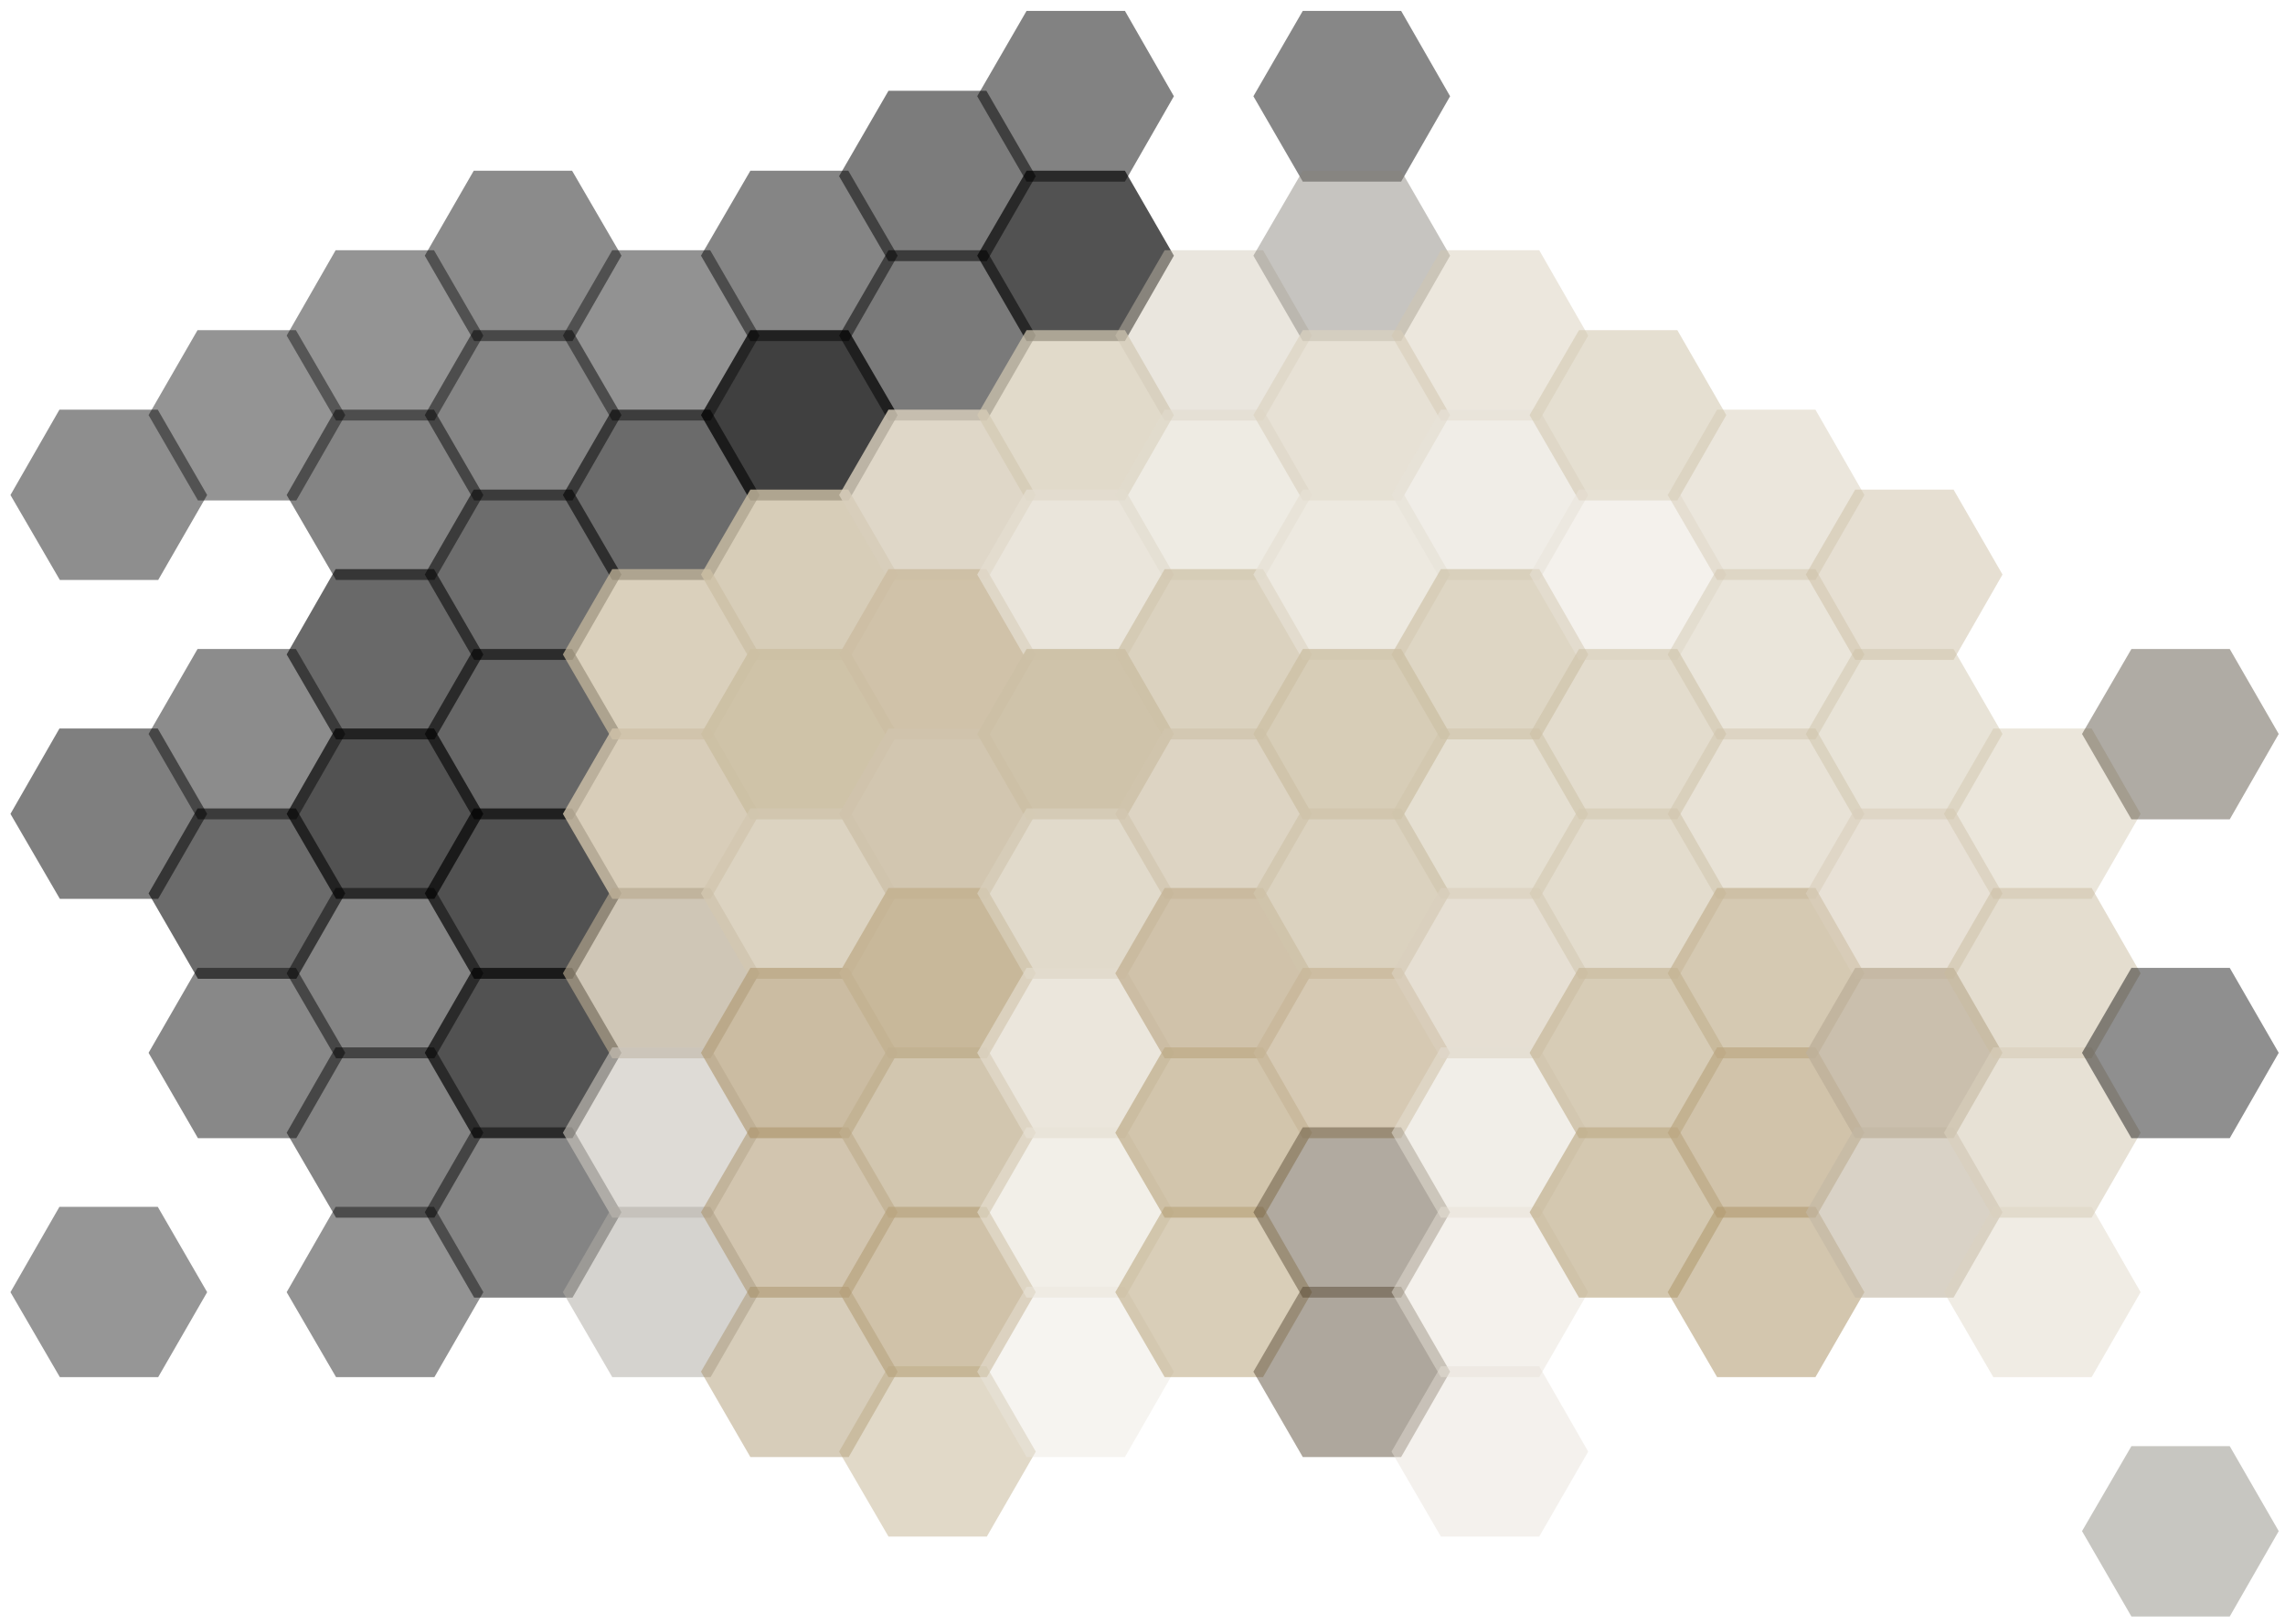
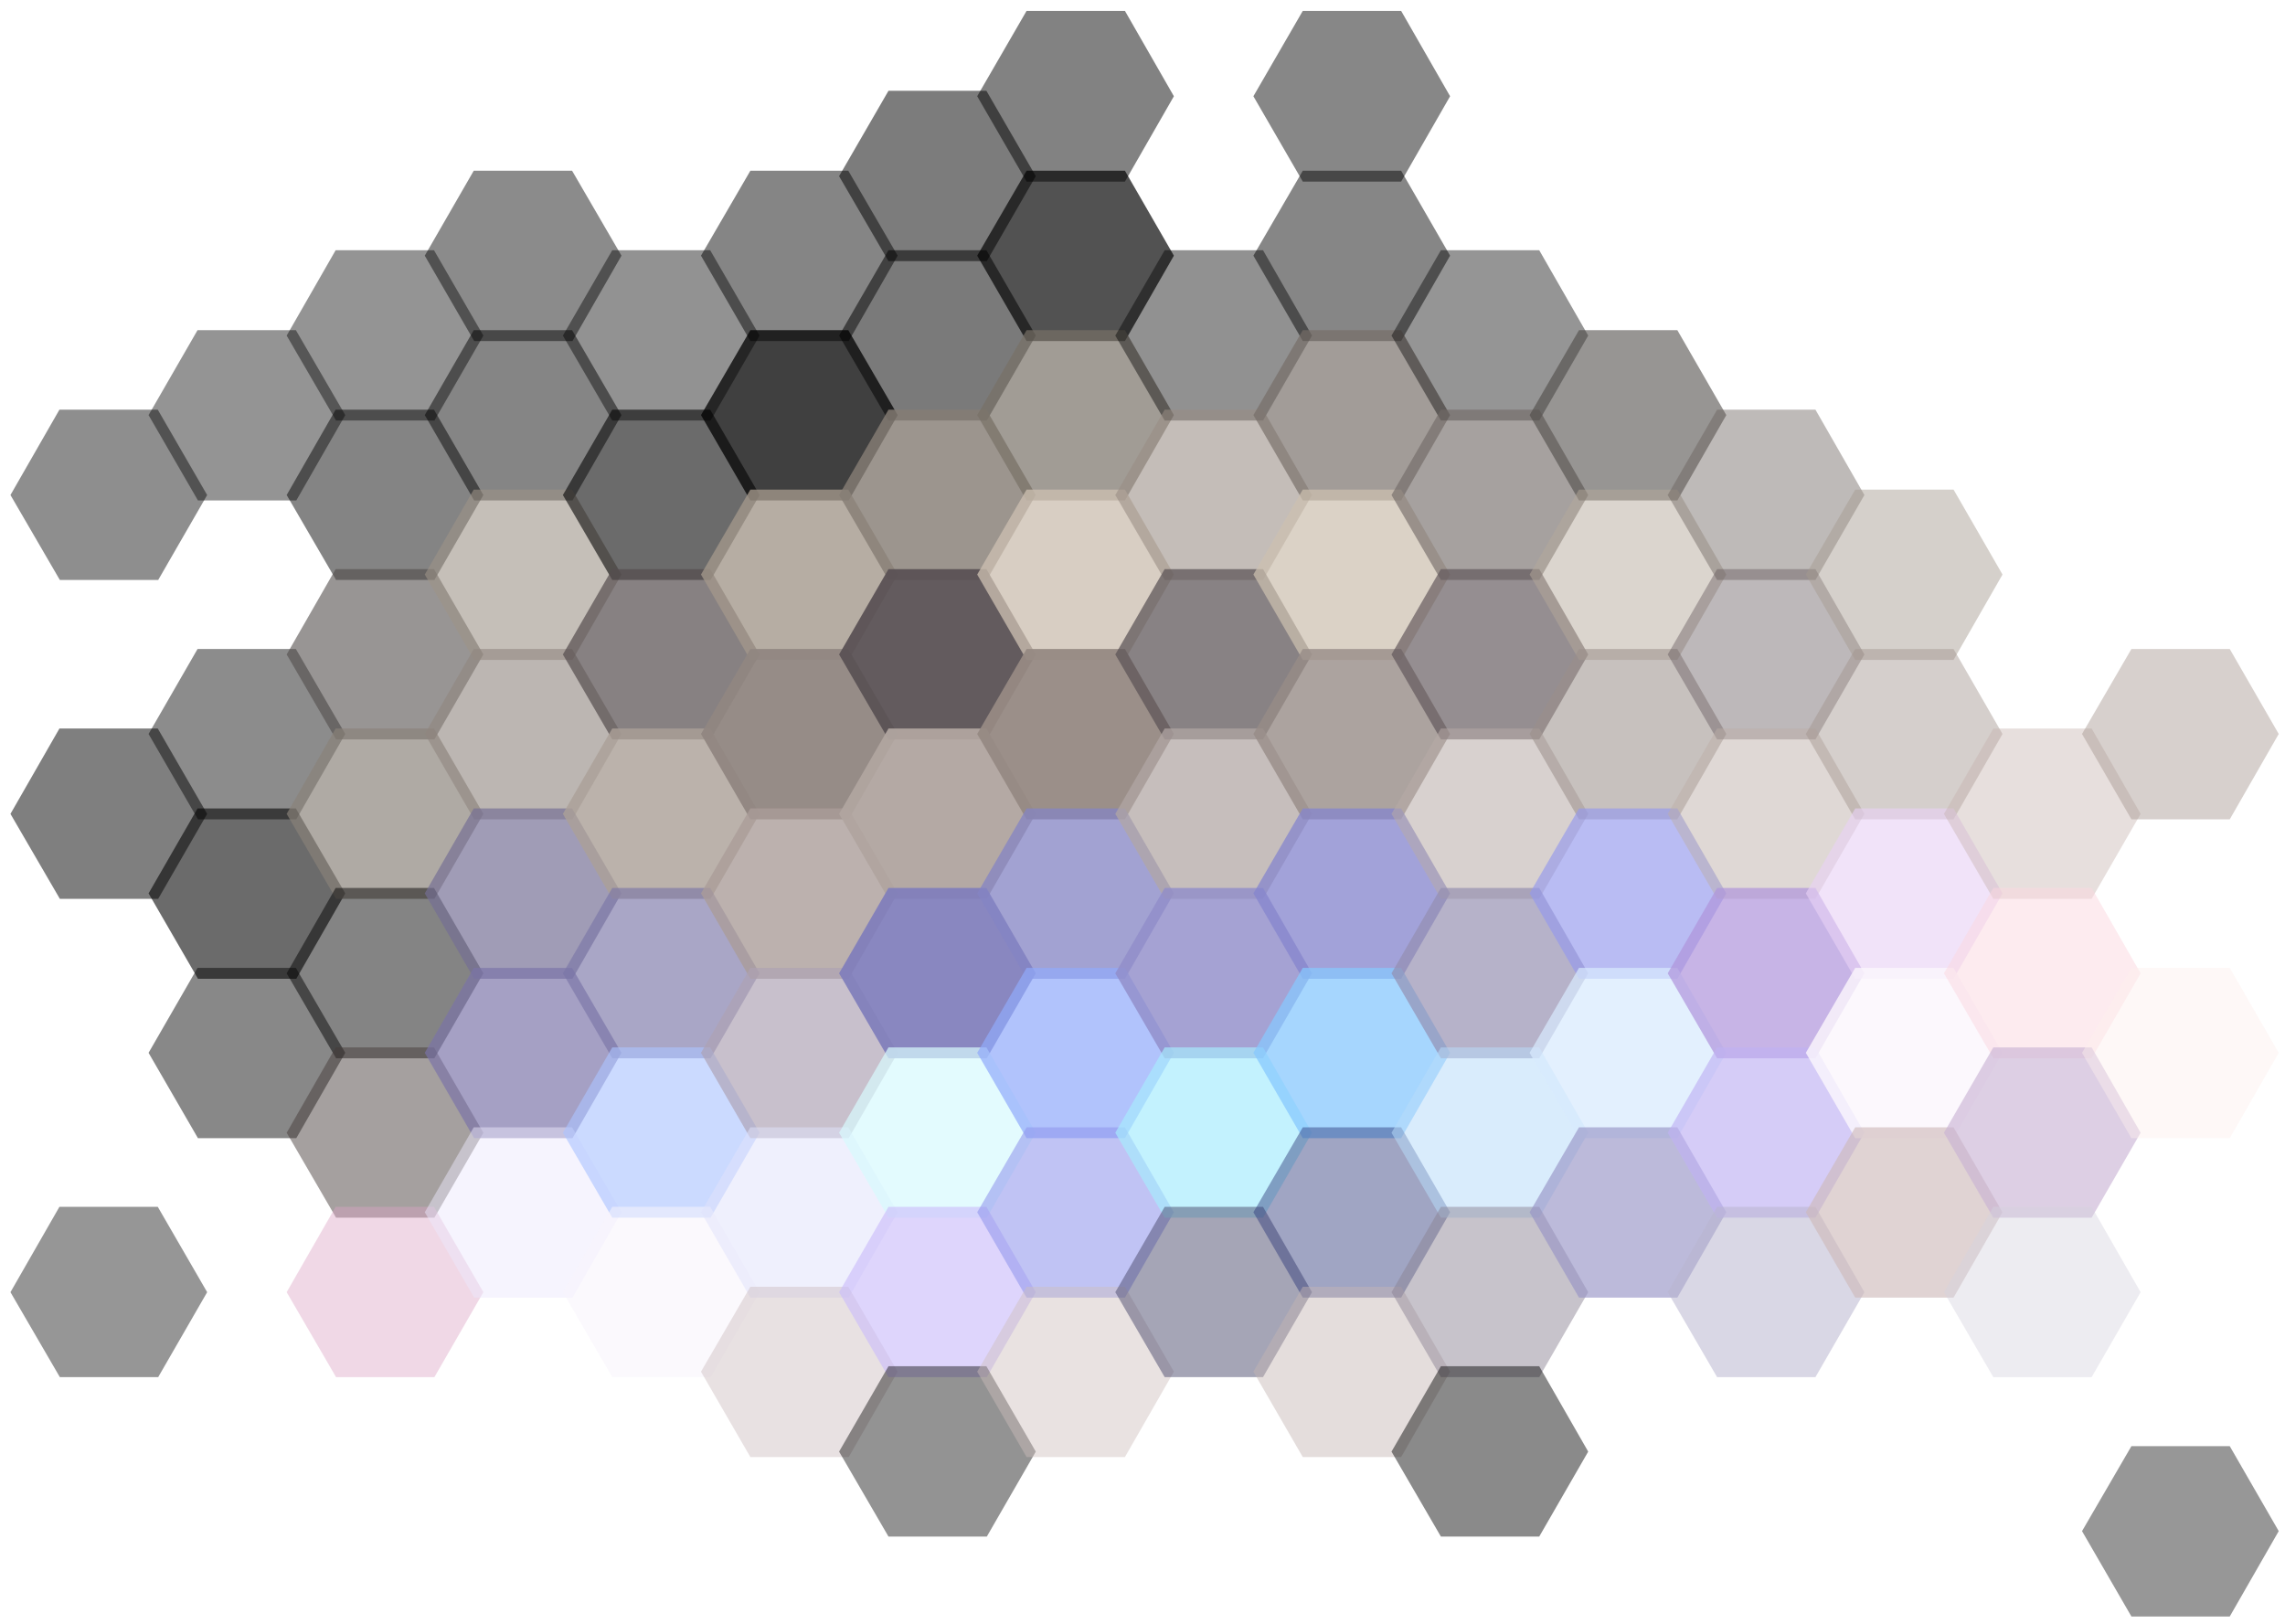
<svg xmlns="http://www.w3.org/2000/svg" viewBox="7 -23 546 388" width="546" height="388">
  <polygon points="56.5,95.3 44.8,115.6 21.3,115.6 9.5,95.3 21.2,74.9 44.7,74.9" fill="rgb(0,0,0)" fill-opacity="0.445" />
  <polygon points="56.5,171.5 44.8,191.8 21.3,191.8 9.5,171.5 21.2,151.1 44.7,151.1" fill="rgb(0,0,0)" fill-opacity="0.503" />
  <polygon points="56.5,285.8 44.8,306.1 21.3,306.1 9.5,285.8 21.2,265.4 44.7,265.4" fill="rgb(0,0,0)" fill-opacity="0.414" />
  <polygon points="89.5,76.2 77.8,96.6 54.3,96.6 42.5,76.2 54.2,55.9 77.7,55.9" fill="rgb(0,0,0)" fill-opacity="0.418" />
  <polygon points="89.5,152.4 77.8,172.8 54.3,172.8 42.5,152.4 54.2,132.1 77.7,132.1" fill="rgb(0,0,0)" fill-opacity="0.451" />
  <polygon points="89.5,190.5 77.8,210.9 54.3,210.9 42.5,190.5 54.2,170.2 77.7,170.2" fill="rgb(0,0,0)" fill-opacity="0.580" />
  <polygon points="89.5,228.6 77.8,249.0 54.3,249.0 42.5,228.6 54.2,208.3 77.7,208.3" fill="rgb(0,0,0)" fill-opacity="0.466" />
  <polygon points="122.5,57.2 110.8,77.5 87.3,77.5 75.5,57.2 87.2,36.8 110.7,36.8" fill="rgb(0,0,0)" fill-opacity="0.419" />
  <polygon points="122.5,95.3 110.8,115.6 87.3,115.6 75.5,95.3 87.2,74.9 110.7,74.9" fill="rgb(0,0,0)" fill-opacity="0.484" />
-   <polygon points="122.5,133.4 110.8,153.7 87.3,153.7 75.5,133.4 87.2,113.0 110.7,113.0" fill="rgb(0,0,0)" fill-opacity="0.588" />
-   <polygon points="122.5,171.5 110.8,191.8 87.3,191.8 75.5,171.5 87.2,151.1 110.7,151.1" fill="rgb(0,0,0)" fill-opacity="0.676" />
+   <polygon points="122.5,133.4 110.8,153.7 87.3,153.7 75.5,133.4 87.2,113.0 110.7,113.0" fill="rgb(81,75,73)" fill-opacity="0.588" />
+   <polygon points="122.5,171.5 110.8,191.8 87.3,191.8 75.5,171.5 87.2,151.1 110.7,151.1" fill="rgb(138,130,122)" fill-opacity="0.676" />
  <polygon points="122.5,209.6 110.8,229.9 87.3,229.9 75.5,209.6 87.2,189.2 110.7,189.2" fill="rgb(0,0,0)" fill-opacity="0.484" />
-   <polygon points="122.5,247.7 110.8,268.0 87.3,268.0 75.5,247.7 87.2,227.3 110.7,227.3" fill="rgb(0,0,0)" fill-opacity="0.482" />
-   <polygon points="122.5,285.8 110.8,306.1 87.3,306.1 75.5,285.8 87.2,265.4 110.7,265.4" fill="rgb(0,0,0)" fill-opacity="0.422" />
+   <polygon points="122.5,247.7 110.8,268.0 87.3,268.0 75.5,247.7 87.2,227.3 110.7,227.3" fill="rgb(69,58,56)" fill-opacity="0.482" />
+   <polygon points="122.5,285.8 110.8,306.1 87.3,306.1 75.5,285.8 87.2,265.4 110.7,265.4" fill="rgb(220,163,197)" fill-opacity="0.422" />
  <polygon points="155.5,38.1 143.8,58.5 120.3,58.5 108.5,38.1 120.2,17.8 143.7,17.8" fill="rgb(0,0,0)" fill-opacity="0.455" />
  <polygon points="155.5,76.2 143.8,96.6 120.3,96.6 108.5,76.2 120.2,55.9 143.7,55.9" fill="rgb(0,0,0)" fill-opacity="0.480" />
-   <polygon points="155.5,114.3 143.8,134.7 120.3,134.7 108.5,114.3 120.2,94.0 143.7,94.0" fill="rgb(9,9,9)" fill-opacity="0.590" />
-   <polygon points="155.5,152.4 143.8,172.8 120.3,172.8 108.5,152.4 120.2,132.1 143.7,132.1" fill="rgb(0,0,0)" fill-opacity="0.601" />
-   <polygon points="155.5,190.5 143.8,210.9 120.3,210.9 108.5,190.5 120.2,170.2 143.7,170.2" fill="rgb(0,0,0)" fill-opacity="0.680" />
-   <polygon points="155.5,228.6 143.8,249.0 120.3,249.0 108.5,228.6 120.2,208.3 143.7,208.3" fill="rgb(0,0,0)" fill-opacity="0.678" />
-   <polygon points="155.5,266.7 143.8,287.1 120.3,287.1 108.5,266.7 120.2,246.4 143.7,246.4" fill="rgb(0,0,0)" fill-opacity="0.483" />
+   <polygon points="155.5,114.3 143.8,134.7 120.3,134.7 108.5,114.3 120.2,94.0 143.7,94.0" fill="rgb(158,148,136)" fill-opacity="0.590" />
+   <polygon points="155.5,152.4 143.8,172.8 120.3,172.8 108.5,152.4 120.2,132.1 143.7,132.1" fill="rgb(143,133,127)" fill-opacity="0.601" />
+   <polygon points="155.5,190.5 143.8,210.9 120.3,210.9 108.5,190.5 120.2,170.2 143.7,170.2" fill="rgb(116,110,149)" fill-opacity="0.680" />
+   <polygon points="155.5,228.6 143.8,249.0 120.3,249.0 108.5,228.6 120.2,208.3 143.7,208.3" fill="rgb(122,115,168)" fill-opacity="0.678" />
+   <polygon points="155.5,266.7 143.8,287.1 120.3,287.1 108.5,266.7 120.2,246.4 143.7,246.4" fill="rgb(236,232,252)" fill-opacity="0.483" />
  <polygon points="188.5,57.2 176.8,77.5 153.3,77.5 141.5,57.2 153.3,36.8 176.7,36.8" fill="rgb(0,0,0)" fill-opacity="0.428" />
  <polygon points="188.5,95.3 176.8,115.6 153.3,115.6 141.5,95.3 153.3,74.9 176.7,74.9" fill="rgb(0,0,0)" fill-opacity="0.581" />
-   <polygon points="188.5,133.4 176.8,153.7 153.3,153.7 141.5,133.4 153.3,113.0 176.7,113.0" fill="rgb(203,189,161)" fill-opacity="0.705" />
-   <polygon points="188.5,171.5 176.8,191.8 153.3,191.8 141.5,171.5 153.3,151.1 176.7,151.1" fill="rgb(207,194,169)" fill-opacity="0.811" />
-   <polygon points="188.5,209.6 176.8,229.9 153.3,229.9 141.5,209.6 153.3,189.2 176.7,189.2" fill="rgb(181,168,143)" fill-opacity="0.645" />
-   <polygon points="188.5,247.7 176.8,268.0 153.3,268.0 141.5,247.7 153.3,227.3 176.7,227.3" fill="rgb(201,197,189)" fill-opacity="0.620" />
-   <polygon points="188.5,285.8 176.8,306.1 153.3,306.1 141.5,285.8 153.3,265.4 176.7,265.4" fill="rgb(177,173,165)" fill-opacity="0.533" />
+   <polygon points="188.5,133.4 176.8,153.7 153.3,153.7 141.5,133.4 153.3,113.0 176.7,113.0" fill="rgb(85,77,79)" fill-opacity="0.705" />
+   <polygon points="188.5,171.5 176.8,191.8 153.3,191.8 141.5,171.5 153.3,151.1 176.7,151.1" fill="rgb(171,160,152)" fill-opacity="0.811" />
+   <polygon points="188.5,209.6 176.8,229.9 153.3,229.9 141.5,209.6 153.3,189.2 176.7,189.2" fill="rgb(123,118,168)" fill-opacity="0.645" />
+   <polygon points="188.5,247.7 176.8,268.0 153.3,268.0 141.5,247.7 153.3,227.3 176.7,227.3" fill="rgb(171,196,254)" fill-opacity="0.620" />
+   <polygon points="188.5,285.8 176.8,306.1 153.3,306.1 141.5,285.8 153.3,265.4 176.7,265.4" fill="rgb(247,244,252)" fill-opacity="0.533" />
  <polygon points="221.5,38.1 209.8,58.5 186.3,58.5 174.5,38.1 186.3,17.8 209.7,17.8" fill="rgb(0,0,0)" fill-opacity="0.479" />
  <polygon points="221.5,76.2 209.8,96.6 186.3,96.6 174.5,76.2 186.3,55.9 209.7,55.9" fill="rgb(0,0,0)" fill-opacity="0.748" />
-   <polygon points="221.5,114.3 209.8,134.7 186.3,134.7 174.5,114.3 186.3,94.0 209.7,94.0" fill="rgb(205,192,165)" fill-opacity="0.786" />
-   <polygon points="221.5,152.4 209.8,172.8 186.3,172.8 174.5,152.4 186.3,132.1 209.7,132.1" fill="rgb(205,192,164)" fill-opacity="0.950" />
-   <polygon points="221.5,190.5 209.8,210.9 186.3,210.9 174.5,190.5 186.3,170.2 209.7,170.2" fill="rgb(211,199,176)" fill-opacity="0.788" />
-   <polygon points="221.5,228.6 209.8,249.0 186.3,249.0 174.5,228.6 186.3,208.3 209.7,208.3" fill="rgb(178,156,117)" fill-opacity="0.674" />
-   <polygon points="221.5,266.7 209.8,287.1 186.3,287.1 174.5,266.7 186.3,246.4 209.7,246.4" fill="rgb(169,144,102)" fill-opacity="0.517" />
-   <polygon points="221.5,304.8 209.8,325.2 186.3,325.2 174.5,304.8 186.3,284.5 209.7,284.5" fill="rgb(160,135,91)" fill-opacity="0.421" />
+   <polygon points="221.5,114.3 209.8,134.7 186.3,134.7 174.5,114.3 186.3,94.0 209.7,94.0" fill="rgb(163,152,139)" fill-opacity="0.786" />
+   <polygon points="221.5,152.4 209.8,172.8 186.3,172.8 174.5,152.4 186.3,132.1 209.7,132.1" fill="rgb(145,135,129)" fill-opacity="0.950" />
+   <polygon points="221.5,190.5 209.8,210.9 186.3,210.9 174.5,190.5 186.3,170.2 209.7,170.2" fill="rgb(170,156,152)" fill-opacity="0.788" />
+   <polygon points="221.5,228.6 209.8,249.0 186.3,249.0 174.5,228.6 186.3,208.3 209.7,208.3" fill="rgb(173,162,179)" fill-opacity="0.674" />
+   <polygon points="221.5,266.7 209.8,287.1 186.3,287.1 174.5,266.7 186.3,246.4 209.7,246.4" fill="rgb(224,226,251)" fill-opacity="0.517" />
+   <polygon points="221.5,304.8 209.8,325.2 186.3,325.2 174.5,304.8 186.3,284.5 209.7,284.5" fill="rgb(201,183,185)" fill-opacity="0.421" />
  <polygon points="254.5,19.1 242.8,39.4 219.3,39.4 207.5,19.1 219.3,-1.3 242.7,-1.3" fill="rgb(0,0,0)" fill-opacity="0.513" />
  <polygon points="254.5,57.2 242.8,77.5 219.3,77.5 207.5,57.2 219.3,36.8 242.7,36.8" fill="rgb(0,0,0)" fill-opacity="0.521" />
-   <polygon points="254.5,95.3 242.8,115.6 219.3,115.6 207.5,95.3 219.3,74.9 242.7,74.9" fill="rgb(216,206,187)" fill-opacity="0.816" />
-   <polygon points="254.5,133.4 242.8,153.7 219.3,153.7 207.5,133.4 219.3,113.0 242.7,113.0" fill="rgb(205,191,164)" fill-opacity="0.943" />
-   <polygon points="254.5,171.5 242.8,191.8 219.3,191.8 207.5,171.5 219.3,151.1 242.7,151.1" fill="rgb(208,196,172)" fill-opacity="0.950" />
-   <polygon points="254.5,209.6 242.8,229.9 219.3,229.9 207.5,209.6 219.3,189.2 242.7,189.2" fill="rgb(196,179,147)" fill-opacity="0.926" />
-   <polygon points="254.5,247.7 242.8,268.0 219.3,268.0 207.5,247.7 219.3,227.3 242.7,227.3" fill="rgb(193,176,143)" fill-opacity="0.712" />
-   <polygon points="254.5,285.8 242.8,306.1 219.3,306.1 207.5,285.8 219.3,265.4 242.7,265.4" fill="rgb(181,159,119)" fill-opacity="0.629" />
-   <polygon points="254.5,323.9 242.8,344.2 219.3,344.2 207.5,323.9 219.3,303.5 242.7,303.5" fill="rgb(186,165,127)" fill-opacity="0.423" />
+   <polygon points="254.5,95.3 242.8,115.6 219.3,115.6 207.5,95.3 219.3,74.9 242.7,74.9" fill="rgb(134,125,116)" fill-opacity="0.816" />
+   <polygon points="254.5,133.4 242.8,153.7 219.3,153.7 207.5,133.4 219.3,113.0 242.7,113.0" fill="rgb(90,82,85)" fill-opacity="0.943" />
+   <polygon points="254.5,171.5 242.8,191.8 219.3,191.8 207.5,171.5 219.3,151.1 242.7,151.1" fill="rgb(177,165,160)" fill-opacity="0.950" />
+   <polygon points="254.5,209.6 242.8,229.9 219.3,229.9 207.5,209.6 219.3,189.2 242.7,189.2" fill="rgb(129,126,188)" fill-opacity="0.926" />
+   <polygon points="254.5,247.7 242.8,268.0 219.3,268.0 207.5,247.7 219.3,227.3 242.7,227.3" fill="rgb(216,250,254)" fill-opacity="0.712" />
+   <polygon points="254.5,285.8 242.8,306.1 219.3,306.1 207.5,285.8 219.3,265.4 242.7,265.4" fill="rgb(203,189,251)" fill-opacity="0.629" />
+   <polygon points="254.5,323.9 242.8,344.2 219.3,344.2 207.5,323.9 219.3,303.5 242.7,303.5" fill="rgb(0,0,0)" fill-opacity="0.423" />
  <polygon points="287.5,0.0 275.8,20.4 252.3,20.4 240.5,0.0 252.3,-20.4 275.8,-20.4" fill="rgb(0,0,0)" fill-opacity="0.490" />
  <polygon points="287.5,38.1 275.8,58.5 252.3,58.5 240.5,38.1 252.3,17.8 275.8,17.8" fill="rgb(0,0,0)" fill-opacity="0.678" />
-   <polygon points="287.5,76.2 275.8,96.6 252.3,96.6 240.5,76.2 252.3,55.9 275.8,55.9" fill="rgb(212,201,179)" fill-opacity="0.695" />
-   <polygon points="287.5,114.3 275.8,134.7 252.3,134.7 240.5,114.3 252.3,94.0 275.8,94.0" fill="rgb(228,221,208)" fill-opacity="0.767" />
-   <polygon points="287.5,152.4 275.8,172.8 252.3,172.8 240.5,152.4 252.3,132.1 275.8,132.1" fill="rgb(205,192,166)" fill-opacity="0.950" />
-   <polygon points="287.5,190.5 275.8,210.9 252.3,210.9 240.5,190.5 252.3,170.2 275.8,170.2" fill="rgb(216,206,187)" fill-opacity="0.755" />
-   <polygon points="287.5,228.6 275.8,249.0 252.3,249.0 240.5,228.6 252.3,208.3 275.8,208.3" fill="rgb(226,219,205)" fill-opacity="0.706" />
-   <polygon points="287.5,266.7 275.8,287.1 252.3,287.1 240.5,266.7 252.3,246.4 275.8,246.4" fill="rgb(232,226,215)" fill-opacity="0.569" />
-   <polygon points="287.5,304.8 275.8,325.2 252.3,325.2 240.5,304.8 252.3,284.5 275.8,284.5" fill="rgb(235,230,221)" fill-opacity="0.449" />
-   <polygon points="320.5,57.2 308.8,77.5 285.3,77.5 273.5,57.2 285.3,36.8 308.8,36.8" fill="rgb(207,198,178)" fill-opacity="0.431" />
-   <polygon points="320.5,95.3 308.8,115.6 285.3,115.6 273.5,95.3 285.3,74.9 308.8,74.9" fill="rgb(226,220,206)" fill-opacity="0.571" />
-   <polygon points="320.5,133.4 308.8,153.7 285.3,153.7 273.5,133.4 285.3,113.0 308.8,113.0" fill="rgb(206,193,167)" fill-opacity="0.723" />
-   <polygon points="320.5,171.5 308.8,191.8 285.3,191.8 273.5,171.5 285.3,151.1 308.8,151.1" fill="rgb(209,197,173)" fill-opacity="0.732" />
-   <polygon points="320.5,209.6 308.8,229.9 285.3,229.9 273.5,209.6 285.3,189.2 308.8,189.2" fill="rgb(198,181,151)" fill-opacity="0.813" />
-   <polygon points="320.5,247.7 308.8,268.0 285.3,268.0 273.5,247.7 285.3,227.3 308.8,227.3" fill="rgb(188,169,133)" fill-opacity="0.673" />
-   <polygon points="320.5,285.8 308.8,306.1 285.3,306.1 273.5,285.8 285.3,265.4 308.8,265.4" fill="rgb(177,154,110)" fill-opacity="0.487" />
+   <polygon points="287.5,76.2 275.8,96.6 252.3,96.6 240.5,76.2 252.3,55.9 275.8,55.9" fill="rgb(119,112,102)" fill-opacity="0.695" />
+   <polygon points="287.5,114.3 275.8,134.7 252.3,134.7 240.5,114.3 252.3,94.0 275.8,94.0" fill="rgb(204,191,177)" fill-opacity="0.767" />
+   <polygon points="287.5,152.4 275.8,172.8 252.3,172.8 240.5,152.4 252.3,132.1 275.8,132.1" fill="rgb(150,138,132)" fill-opacity="0.950" />
+   <polygon points="287.5,190.5 275.8,210.9 252.3,210.9 240.5,190.5 252.3,170.2 275.8,170.2" fill="rgb(132,132,196)" fill-opacity="0.755" />
+   <polygon points="287.5,228.6 275.8,249.0 252.3,249.0 240.5,228.6 252.3,208.3 275.8,208.3" fill="rgb(145,170,250)" fill-opacity="0.706" />
+   <polygon points="287.5,266.7 275.8,287.1 252.3,287.1 240.5,266.7 252.3,246.4 275.8,246.4" fill="rgb(145,149,236)" fill-opacity="0.569" />
+   <polygon points="287.5,304.8 275.8,325.2 252.3,325.2 240.5,304.8 252.3,284.5 275.8,284.5" fill="rgb(205,189,188)" fill-opacity="0.449" />
+   <polygon points="320.5,57.2 308.8,77.5 285.3,77.5 273.5,57.2 285.3,36.8 308.8,36.8" fill="rgb(0,0,0)" fill-opacity="0.431" />
+   <polygon points="320.5,95.3 308.8,115.6 285.3,115.6 273.5,95.3 285.3,74.9 308.8,74.9" fill="rgb(152,141,132)" fill-opacity="0.571" />
+   <polygon points="320.5,133.4 308.8,153.7 285.3,153.7 273.5,133.4 285.3,113.0 308.8,113.0" fill="rgb(91,83,86)" fill-opacity="0.723" />
+   <polygon points="320.5,171.5 308.8,191.8 285.3,191.8 273.5,171.5 285.3,151.1 308.8,151.1" fill="rgb(178,167,164)" fill-opacity="0.732" />
+   <polygon points="320.5,209.6 308.8,229.9 285.3,229.9 273.5,209.6 285.3,189.2 308.8,189.2" fill="rgb(145,142,201)" fill-opacity="0.813" />
+   <polygon points="320.5,247.7 308.8,268.0 285.3,268.0 273.5,247.7 285.3,227.3 308.8,227.3" fill="rgb(166,236,254)" fill-opacity="0.673" />
+   <polygon points="320.5,285.8 308.8,306.1 285.3,306.1 273.5,285.8 285.3,265.4 308.8,265.4" fill="rgb(71,71,105)" fill-opacity="0.487" />
  <polygon points="353.5,0.0 341.8,20.4 318.3,20.4 306.5,0.0 318.3,-20.4 341.8,-20.4" fill="rgb(0,0,0)" fill-opacity="0.472" />
-   <polygon points="353.5,38.1 341.8,58.5 318.3,58.5 306.5,38.1 318.3,17.8 341.8,17.8" fill="rgb(136,131,122)" fill-opacity="0.474" />
-   <polygon points="353.5,76.2 341.8,96.6 318.3,96.6 306.5,76.2 318.3,55.9 341.8,55.9" fill="rgb(220,211,193)" fill-opacity="0.674" />
-   <polygon points="353.5,114.3 341.8,134.7 318.3,134.7 306.5,114.3 318.3,94.0 341.8,94.0" fill="rgb(230,224,212)" fill-opacity="0.718" />
-   <polygon points="353.5,152.4 341.8,172.8 318.3,172.8 306.5,152.4 318.3,132.1 341.8,132.1" fill="rgb(205,192,165)" fill-opacity="0.799" />
-   <polygon points="353.5,190.5 341.8,210.9 318.3,210.9 306.5,190.5 318.3,170.2 341.8,170.2" fill="rgb(208,196,172)" fill-opacity="0.764" />
-   <polygon points="353.5,228.6 341.8,249.0 318.3,249.0 306.5,228.6 318.3,208.3 341.8,208.3" fill="rgb(199,182,152)" fill-opacity="0.741" />
-   <polygon points="353.5,266.7 341.8,287.1 318.3,287.1 306.5,266.7 318.3,246.4 341.8,246.4" fill="rgb(79,65,42)" fill-opacity="0.444" />
-   <polygon points="353.5,304.8 341.8,325.2 318.3,325.2 306.5,304.8 318.3,284.5 341.8,284.5" fill="rgb(79,65,42)" fill-opacity="0.459" />
-   <polygon points="386.5,57.2 374.8,77.5 351.3,77.5 339.5,57.2 351.3,36.8 374.8,36.8" fill="rgb(210,198,175)" fill-opacity="0.415" />
-   <polygon points="386.5,95.3 374.8,115.6 351.3,115.6 339.5,95.3 351.3,74.9 374.8,74.9" fill="rgb(232,227,217)" fill-opacity="0.626" />
-   <polygon points="386.5,133.4 374.8,153.7 351.3,153.7 339.5,133.4 351.3,113.0 374.8,113.0" fill="rgb(205,193,166)" fill-opacity="0.654" />
-   <polygon points="386.5,171.5 374.8,191.8 351.3,191.8 339.5,171.5 351.3,151.1 374.8,151.1" fill="rgb(208,196,171)" fill-opacity="0.541" />
-   <polygon points="386.5,209.6 374.8,229.9 351.3,229.9 339.5,209.6 351.3,189.2 374.8,189.2" fill="rgb(218,208,190)" fill-opacity="0.673" />
-   <polygon points="386.5,247.7 374.8,268.0 351.3,268.0 339.5,247.7 351.3,227.3 374.8,227.3" fill="rgb(230,224,212)" fill-opacity="0.528" />
-   <polygon points="386.5,285.8 374.8,306.1 351.3,306.1 339.5,285.8 351.3,265.4 374.8,265.4" fill="rgb(232,226,216)" fill-opacity="0.474" />
-   <polygon points="386.5,323.9 374.8,344.2 351.3,344.2 339.5,323.9 351.3,303.5 374.8,303.5" fill="rgb(232,226,216)" fill-opacity="0.458" />
-   <polygon points="419.5,76.2 407.8,96.6 384.3,96.6 372.5,76.2 384.3,55.9 407.8,55.9" fill="rgb(210,199,176)" fill-opacity="0.576" />
-   <polygon points="419.5,114.3 407.8,134.7 384.3,134.7 372.5,114.3 384.3,94.0 407.8,94.0" fill="rgb(231,225,215)" fill-opacity="0.488" />
-   <polygon points="419.5,152.4 407.8,172.8 384.3,172.8 372.5,152.4 384.3,132.1 407.8,132.1" fill="rgb(205,192,165)" fill-opacity="0.552" />
-   <polygon points="419.5,190.5 407.8,210.9 384.3,210.9 372.5,190.5 384.3,170.2 407.8,170.2" fill="rgb(212,201,179)" fill-opacity="0.655" />
-   <polygon points="419.5,228.6 407.8,249.0 384.3,249.0 372.5,228.6 384.3,208.3 407.8,208.3" fill="rgb(199,184,153)" fill-opacity="0.717" />
-   <polygon points="419.5,266.7 407.8,287.1 384.3,287.1 372.5,266.7 384.3,246.4 407.8,246.4" fill="rgb(189,169,132)" fill-opacity="0.637" />
-   <polygon points="452.5,95.3 440.8,115.6 417.3,115.6 405.5,95.3 417.3,74.9 440.8,74.9" fill="rgb(209,198,174)" fill-opacity="0.426" />
-   <polygon points="452.5,133.4 440.8,153.7 417.3,153.7 405.5,133.4 417.3,113.0 440.8,113.0" fill="rgb(204,191,164)" fill-opacity="0.407" />
-   <polygon points="452.5,171.5 440.8,191.8 417.3,191.8 405.5,171.5 417.3,151.1 440.8,151.1" fill="rgb(208,195,170)" fill-opacity="0.477" />
-   <polygon points="452.5,209.6 440.8,229.9 417.3,229.9 405.5,209.6 417.3,189.2 440.8,189.2" fill="rgb(195,178,145)" fill-opacity="0.697" />
-   <polygon points="452.5,247.7 440.8,268.0 417.3,268.0 405.5,247.7 417.3,227.3 440.8,227.3" fill="rgb(185,165,126)" fill-opacity="0.657" />
-   <polygon points="452.5,285.8 440.8,306.1 417.3,306.1 405.5,285.8 417.3,265.4 440.8,265.4" fill="rgb(173,149,104)" fill-opacity="0.538" />
-   <polygon points="485.5,114.3 473.8,134.7 450.3,134.7 438.5,114.3 450.3,94.0 473.8,94.0" fill="rgb(202,187,159)" fill-opacity="0.463" />
-   <polygon points="485.5,152.4 473.8,172.8 450.3,172.8 438.5,152.4 450.3,132.1 473.8,132.1" fill="rgb(204,191,163)" fill-opacity="0.434" />
-   <polygon points="485.5,190.5 473.8,210.9 450.3,210.9 438.5,190.5 450.3,170.2 473.8,170.2" fill="rgb(217,207,188)" fill-opacity="0.611" />
-   <polygon points="485.5,228.6 473.8,249.0 450.3,249.0 438.5,228.6 450.3,208.3 473.8,208.3" fill="rgb(190,177,154)" fill-opacity="0.815" />
-   <polygon points="485.5,266.7 473.8,287.1 450.3,287.1 438.5,266.7 450.3,246.4 473.8,246.4" fill="rgb(194,183,164)" fill-opacity="0.628" />
-   <polygon points="518.5,171.5 506.8,191.8 483.3,191.8 471.5,171.5 483.3,151.1 506.8,151.1" fill="rgb(206,193,167)" fill-opacity="0.404" />
-   <polygon points="518.5,209.6 506.8,229.9 483.3,229.9 471.5,209.6 483.3,189.2 506.8,189.2" fill="rgb(201,187,158)" fill-opacity="0.493" />
-   <polygon points="518.5,247.7 506.8,268.0 483.3,268.0 471.5,247.7 483.3,227.3 506.8,227.3" fill="rgb(217,207,188)" fill-opacity="0.622" />
-   <polygon points="518.5,285.8 506.8,306.1 483.3,306.1 471.5,285.8 483.3,265.4 506.8,265.4" fill="rgb(219,210,192)" fill-opacity="0.425" />
-   <polygon points="551.5,152.4 539.8,172.8 516.3,172.8 504.5,152.4 516.3,132.1 539.8,132.1" fill="rgb(68,60,43)" fill-opacity="0.428" />
-   <polygon points="551.5,228.6 539.8,249.0 516.3,249.0 504.5,228.6 516.3,208.3 539.8,208.3" fill="rgb(0,0,0)" fill-opacity="0.440" />
-   <polygon points="551.5,342.9 539.8,363.3 516.3,363.3 504.5,342.9 516.3,322.6 539.8,322.6" fill="rgb(119,116,104)" fill-opacity="0.408" />
+   <polygon points="353.5,38.1 341.8,58.5 318.3,58.5 306.5,38.1 318.3,17.8 341.8,17.8" fill="rgb(0,0,0)" fill-opacity="0.474" />
+   <polygon points="353.5,76.2 341.8,96.6 318.3,96.6 306.5,76.2 318.3,55.9 341.8,55.9" fill="rgb(117,108,103)" fill-opacity="0.674" />
+   <polygon points="353.5,114.3 341.8,134.7 318.3,134.7 306.5,114.3 318.3,94.0 341.8,94.0" fill="rgb(205,192,176)" fill-opacity="0.718" />
+   <polygon points="353.5,152.4 341.8,172.8 318.3,172.8 306.5,152.4 318.3,132.1 341.8,132.1" fill="rgb(152,140,135)" fill-opacity="0.799" />
+   <polygon points="353.5,190.5 341.8,210.9 318.3,210.9 306.5,190.5 318.3,170.2 341.8,170.2" fill="rgb(134,133,205)" fill-opacity="0.764" />
+   <polygon points="353.5,228.6 341.8,249.0 318.3,249.0 306.5,228.6 318.3,208.3 341.8,208.3" fill="rgb(135,199,254)" fill-opacity="0.741" />
+   <polygon points="353.5,266.7 341.8,287.1 318.3,287.1 306.5,266.7 318.3,246.4 341.8,246.4" fill="rgb(41,52,121)" fill-opacity="0.444" />
+   <polygon points="353.5,304.8 341.8,325.2 318.3,325.2 306.5,304.8 318.3,284.5 341.8,284.5" fill="rgb(197,182,178)" fill-opacity="0.459" />
+   <polygon points="386.5,57.2 374.8,77.5 351.3,77.5 339.5,57.2 351.3,36.8 374.8,36.8" fill="rgb(0,0,0)" fill-opacity="0.415" />
+   <polygon points="386.5,95.3 374.8,115.6 351.3,115.6 339.5,95.3 351.3,74.9 374.8,74.9" fill="rgb(114,106,102)" fill-opacity="0.626" />
+   <polygon points="386.5,133.4 374.8,153.7 351.3,153.7 339.5,133.4 351.3,113.0 374.8,113.0" fill="rgb(93,83,88)" fill-opacity="0.654" />
+   <polygon points="386.5,171.5 374.8,191.8 351.3,191.8 339.5,171.5 351.3,151.1 374.8,151.1" fill="rgb(184,171,167)" fill-opacity="0.541" />
+   <polygon points="386.5,209.6 374.8,229.9 351.3,229.9 339.5,209.6 351.3,189.2 374.8,189.2" fill="rgb(147,141,175)" fill-opacity="0.673" />
+   <polygon points="386.5,247.7 374.8,268.0 351.3,268.0 339.5,247.7 351.3,227.3 374.8,227.3" fill="rgb(184,219,250)" fill-opacity="0.528" />
+   <polygon points="386.5,285.8 374.8,306.1 351.3,306.1 339.5,285.8 351.3,265.4 374.8,265.4" fill="rgb(137,130,146)" fill-opacity="0.474" />
+   <polygon points="386.5,323.9 374.8,344.2 351.3,344.2 339.5,323.9 351.3,303.5 374.8,303.5" fill="rgb(0,0,0)" fill-opacity="0.458" />
+   <polygon points="419.5,76.2 407.8,96.6 384.3,96.6 372.5,76.2 384.3,55.9 407.8,55.9" fill="rgb(75,72,69)" fill-opacity="0.576" />
+   <polygon points="419.5,114.3 407.8,134.7 384.3,134.7 372.5,114.3 384.3,94.0 407.8,94.0" fill="rgb(180,168,155)" fill-opacity="0.488" />
+   <polygon points="419.5,152.4 407.8,172.8 384.3,172.8 372.5,152.4 384.3,132.1 407.8,132.1" fill="rgb(155,144,138)" fill-opacity="0.552" />
+   <polygon points="419.5,190.5 407.8,210.9 384.3,210.9 372.5,190.5 384.3,170.2 407.8,170.2" fill="rgb(148,153,237)" fill-opacity="0.655" />
+   <polygon points="419.5,228.6 407.8,249.0 384.3,249.0 372.5,228.6 384.3,208.3 407.8,208.3" fill="rgb(216,234,254)" fill-opacity="0.717" />
+   <polygon points="419.5,266.7 407.8,287.1 384.3,287.1 372.5,266.7 384.3,246.4 407.8,246.4" fill="rgb(151,148,198)" fill-opacity="0.637" />
+   <polygon points="452.5,95.3 440.8,115.6 417.3,115.6 405.5,95.3 417.3,74.9 440.8,74.9" fill="rgb(103,94,90)" fill-opacity="0.426" />
+   <polygon points="452.5,133.4 440.8,153.7 417.3,153.7 405.5,133.4 417.3,113.0 440.8,113.0" fill="rgb(95,82,88)" fill-opacity="0.407" />
+   <polygon points="452.5,171.5 440.8,191.8 417.3,191.8 405.5,171.5 417.3,151.1 440.8,151.1" fill="rgb(188,174,169)" fill-opacity="0.477" />
+   <polygon points="452.5,209.6 440.8,229.9 417.3,229.9 405.5,209.6 417.3,189.2 440.8,189.2" fill="rgb(175,148,219)" fill-opacity="0.697" />
+   <polygon points="452.5,247.7 440.8,268.0 417.3,268.0 405.5,247.7 417.3,227.3 440.8,227.3" fill="rgb(192,178,244)" fill-opacity="0.657" />
+   <polygon points="452.5,285.8 440.8,306.1 417.3,306.1 405.5,285.8 417.3,265.4 440.8,265.4" fill="rgb(184,180,207)" fill-opacity="0.538" />
+   <polygon points="485.5,114.3 473.8,134.7 450.3,134.7 438.5,114.3 450.3,94.0 473.8,94.0" fill="rgb(164,153,142)" fill-opacity="0.463" />
+   <polygon points="485.5,152.4 473.8,172.8 450.3,172.8 438.5,152.4 450.3,132.1 473.8,132.1" fill="rgb(159,145,140)" fill-opacity="0.434" />
+   <polygon points="485.5,190.5 473.8,210.9 450.3,210.9 438.5,190.5 450.3,170.2 473.8,170.2" fill="rgb(233,209,245)" fill-opacity="0.611" />
+   <polygon points="485.5,228.6 473.8,249.0 450.3,249.0 438.5,228.6 450.3,208.3 473.8,208.3" fill="rgb(251,246,252)" fill-opacity="0.815" />
+   <polygon points="485.5,266.7 473.8,287.1 450.3,287.1 438.5,266.7 450.3,246.4 473.8,246.4" fill="rgb(206,184,184)" fill-opacity="0.628" />
+   <polygon points="518.5,171.5 506.8,191.8 483.3,191.8 471.5,171.5 483.3,151.1 506.8,151.1" fill="rgb(195,176,171)" fill-opacity="0.404" />
+   <polygon points="518.5,209.6 506.8,229.9 483.3,229.9 471.5,209.6 483.3,189.2 506.8,189.2" fill="rgb(252,216,223)" fill-opacity="0.493" />
+   <polygon points="518.5,247.7 506.8,268.0 483.3,268.0 471.5,247.7 483.3,227.3 506.8,227.3" fill="rgb(201,178,212)" fill-opacity="0.622" />
+   <polygon points="518.5,285.8 506.8,306.1 483.3,306.1 471.5,285.8 483.3,265.4 506.8,265.4" fill="rgb(212,210,221)" fill-opacity="0.425" />
+   <polygon points="551.5,152.4 539.8,172.8 516.3,172.8 504.5,152.4 516.3,132.1 539.8,132.1" fill="rgb(161,145,139)" fill-opacity="0.428" />
+   <polygon points="551.5,228.6 539.8,249.0 516.3,249.0 504.5,228.6 516.3,208.3 539.8,208.3" fill="rgb(253,238,237)" fill-opacity="0.440" />
+   <polygon points="551.5,342.9 539.8,363.3 516.3,363.3 504.5,342.9 516.3,322.6 539.8,322.6" fill="rgb(0,0,0)" fill-opacity="0.408" />
</svg>
